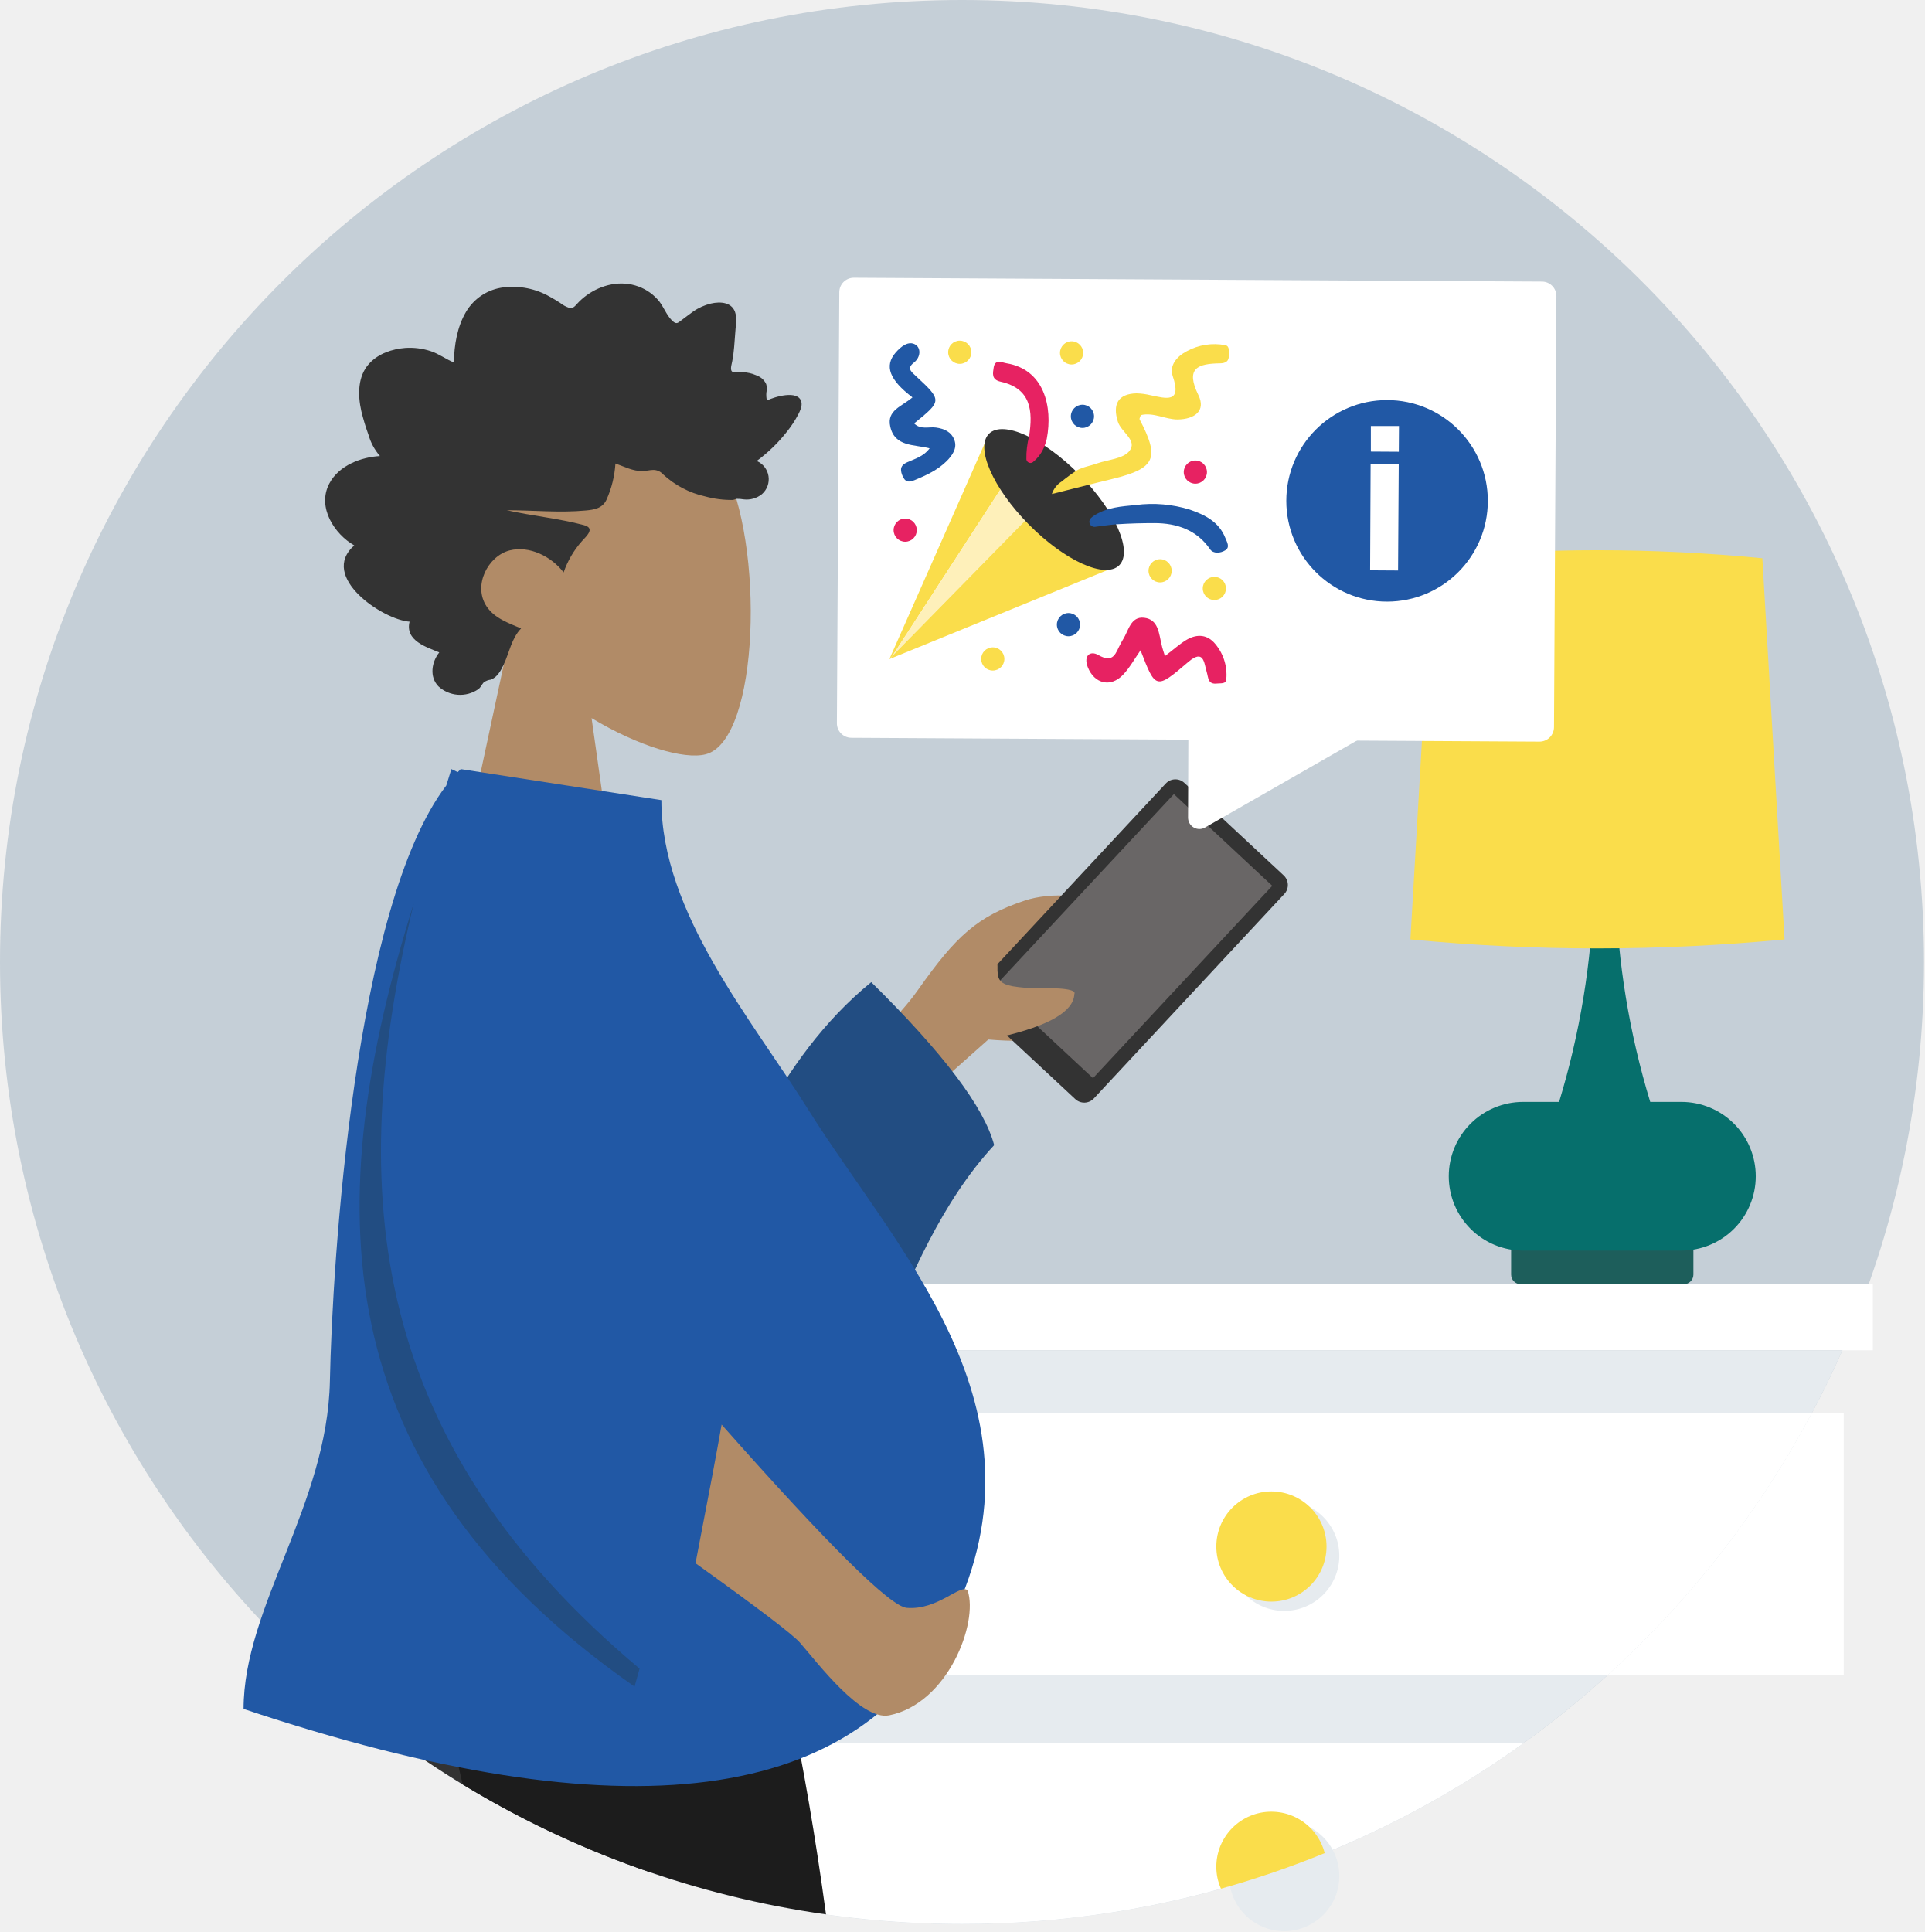
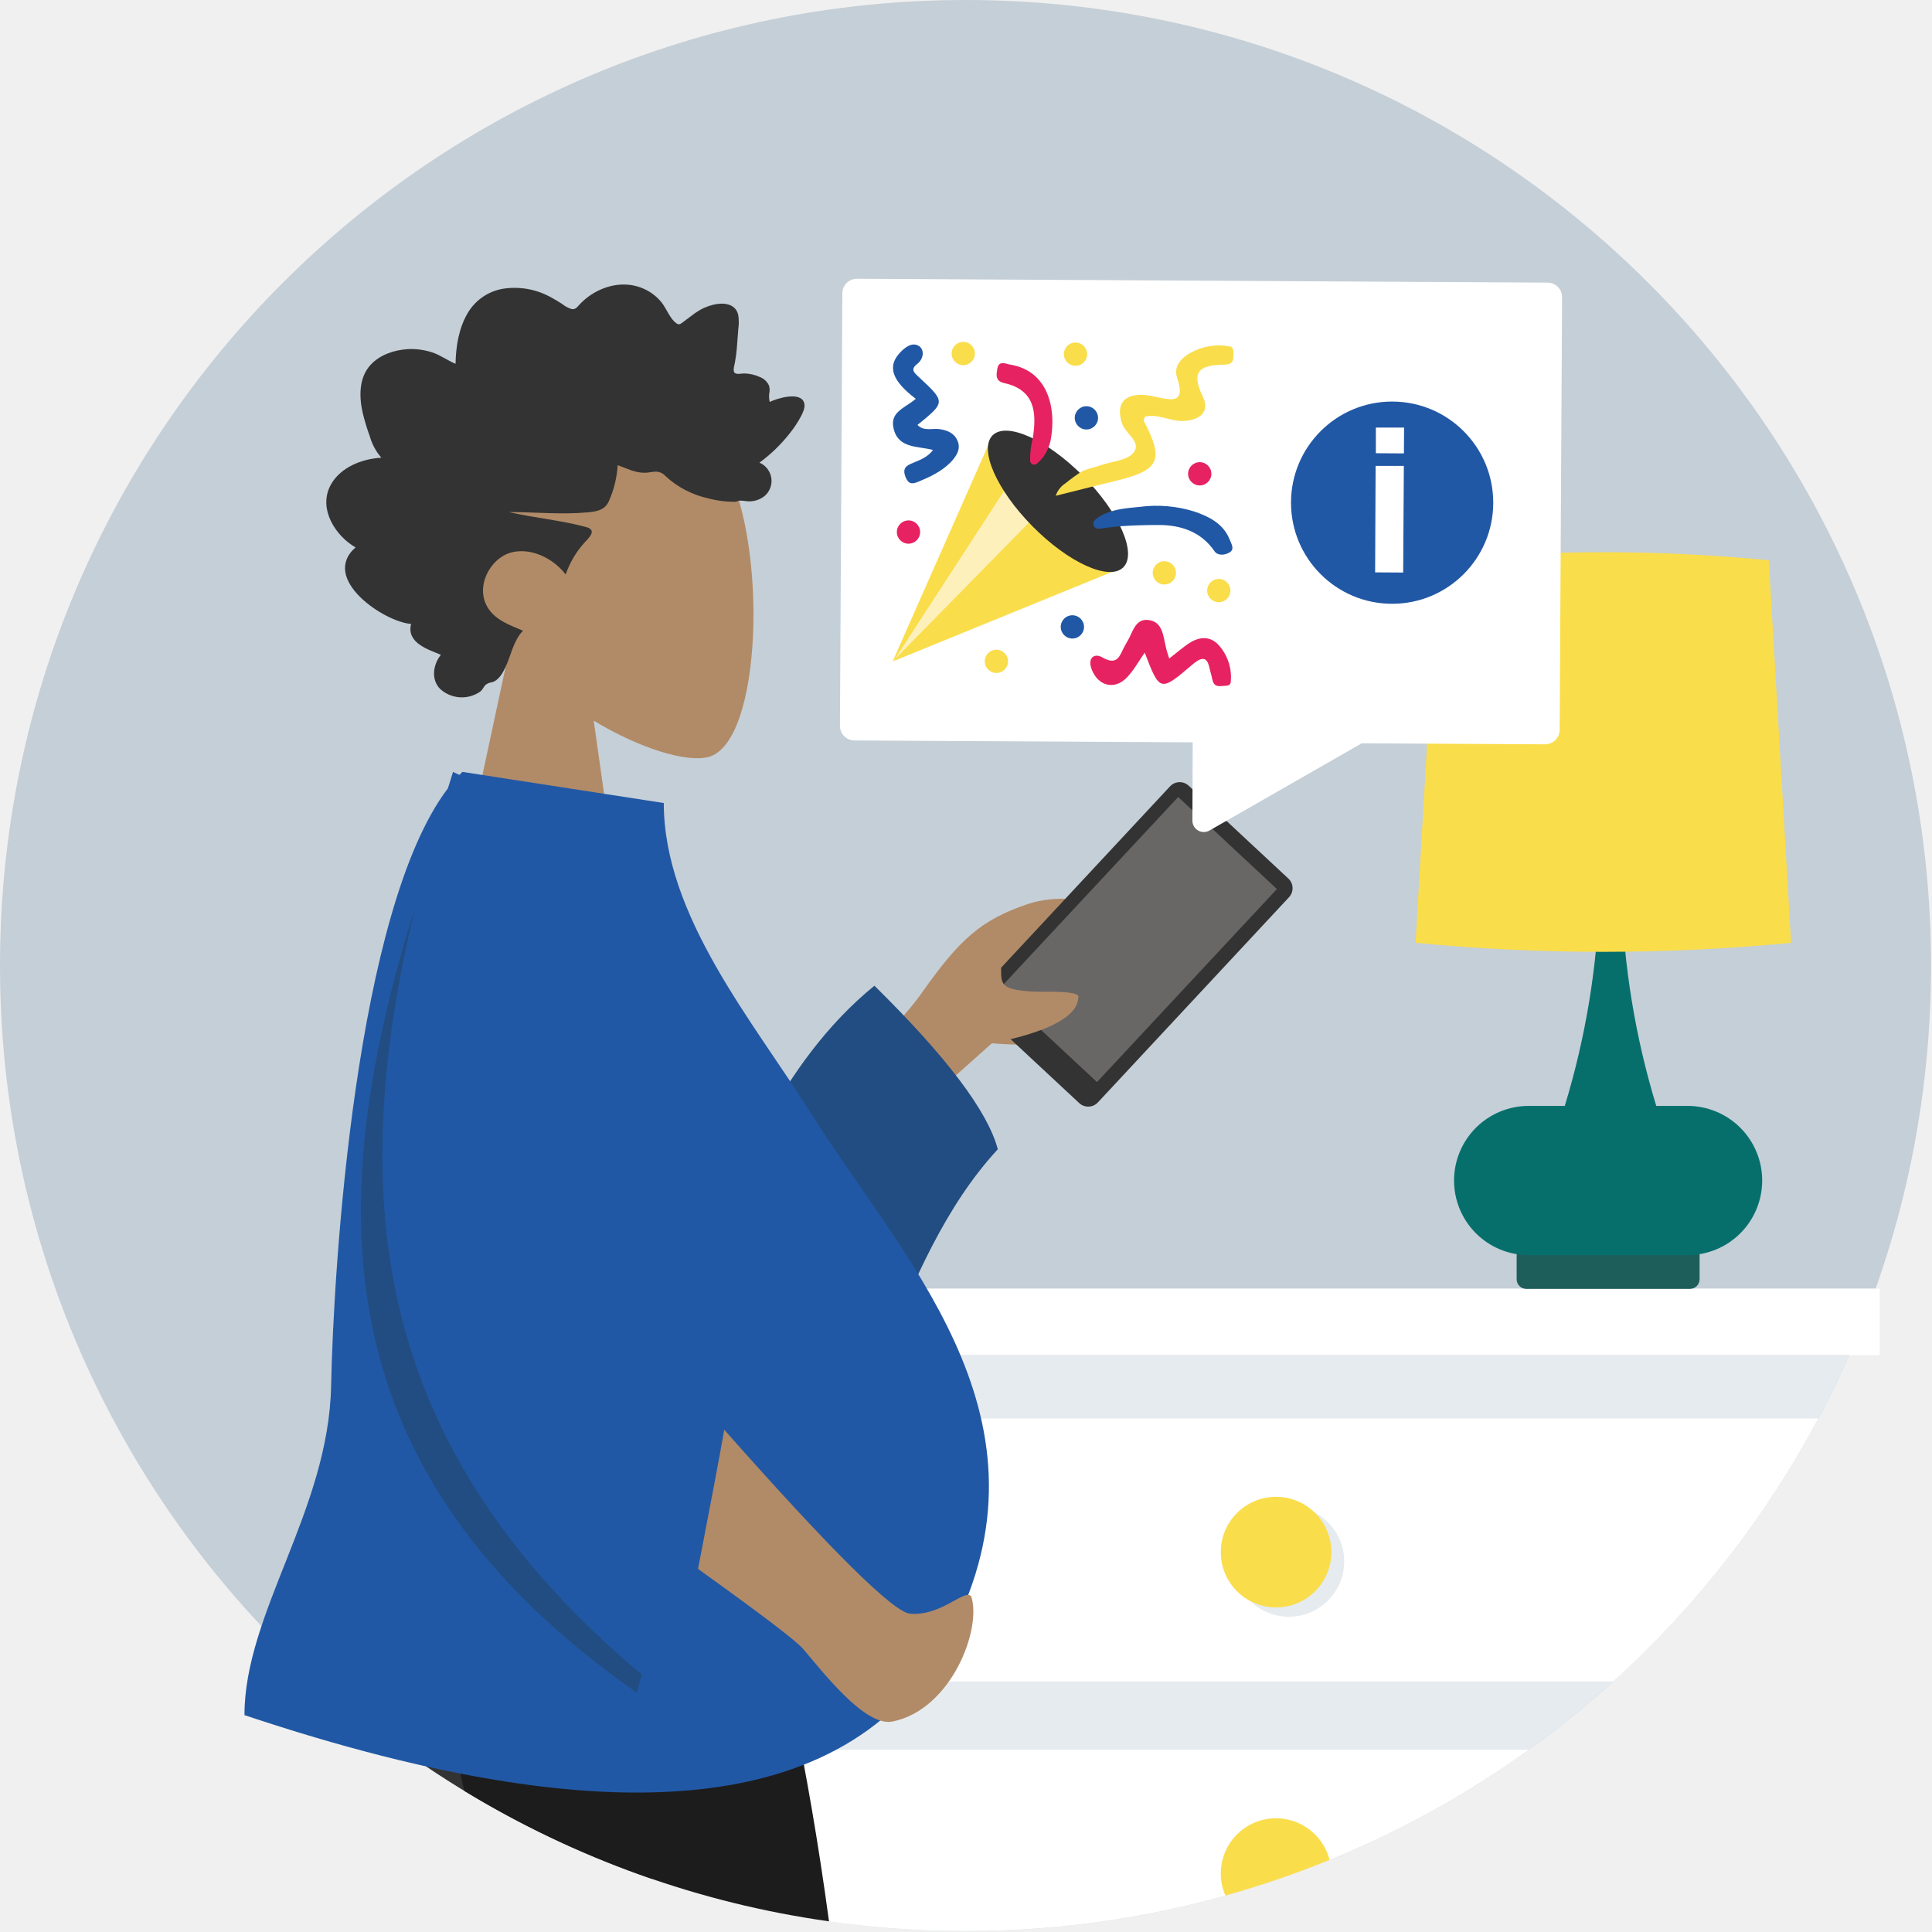
- <svg xmlns="http://www.w3.org/2000/svg" width="551" height="553" viewBox="0 0 551 553" fill="none">
+ <svg xmlns="http://www.w3.org/2000/svg" width="551" height="551" viewBox="0 0 551 551" fill="none">
  <path d="M275.36 550.72C427.437 550.72 550.72 427.437 550.72 275.36C550.72 123.283 427.437 0 275.36 0C123.283 0 0 123.283 0 275.36C0 427.437 123.283 550.72 275.36 550.72Z" fill="#C5CFD7" />
  <path d="M527.35 386.54H213.09V543.64C233.511 548.354 254.402 550.726 275.36 550.71C387.88 550.71 484.63 483.21 527.35 386.54Z" fill="#E6EBEF" />
  <path d="M536.09 367.49H253.09V386.49H536.09V367.49Z" fill="white" />
  <path d="M518.58 404.54H224.77V479.54H460.12C483.792 458.104 503.571 432.728 518.58 404.54V404.54Z" fill="white" />
  <path d="M224.77 546.06C241.456 549.154 258.39 550.711 275.36 550.71C333.006 550.795 389.213 532.708 435.99 499.02H224.77V546.06Z" fill="white" />
  <path d="M481.97 355.221H435.29C433.771 355.221 432.54 356.452 432.54 357.971V364.831C432.54 366.35 433.771 367.581 435.29 367.581H481.97C483.489 367.581 484.72 366.35 484.72 364.831V357.971C484.72 356.452 483.489 355.221 481.97 355.221Z" fill="#1D5E5B" />
  <path d="M446.27 315.4C452.251 295.792 455.584 275.472 456.18 254.98H462.45C463.051 275.472 466.384 295.791 472.36 315.4H481.29C486.934 315.4 492.346 317.642 496.337 321.633C500.328 325.624 502.57 331.037 502.57 336.68C502.57 342.324 500.328 347.737 496.337 351.728C492.346 355.718 486.934 357.96 481.29 357.96H435.97C430.326 357.96 424.913 355.718 420.923 351.728C416.932 347.737 414.69 342.324 414.69 336.68C414.69 331.037 416.932 325.624 420.923 321.633C424.913 317.642 430.326 315.4 435.97 315.4H446.27Z" fill="#066F6C" />
  <path d="M410.05 159.79C425.79 158.257 441.527 157.49 457.26 157.49C472.993 157.49 488.727 158.257 504.46 159.79L510.81 268.89C492.957 270.597 475.107 271.454 457.26 271.46C439.413 271.467 421.563 270.61 403.71 268.89L410.05 159.79Z" fill="#FADD4B" />
  <path d="M261.18 316.861L282.89 297.541C296.89 298.741 304.777 297.011 306.55 292.351C309.55 289.351 291.07 289.841 294.91 283.521C298.75 277.201 317.08 264.961 315.59 261.191C313.38 255.621 300.59 255.331 293.33 257.771C279.73 262.311 273.64 267.921 262.8 283.291C257.134 291.291 248.71 299.157 237.53 306.891L261.18 316.861Z" fill="#B18B67" />
  <path d="M367.59 461.09C376.3 461.09 383.36 454.029 383.36 445.32C383.36 436.61 376.3 429.55 367.59 429.55C358.881 429.55 351.82 436.61 351.82 445.32C351.82 454.029 358.881 461.09 367.59 461.09Z" fill="#E6EBEF" />
  <path d="M363.93 458.431C372.64 458.431 379.7 451.37 379.7 442.661C379.7 433.951 372.64 426.891 363.93 426.891C355.221 426.891 348.16 433.951 348.16 442.661C348.16 451.37 355.221 458.431 363.93 458.431Z" fill="#FADD4B" />
-   <path d="M367.59 552.76C376.3 552.76 383.36 545.699 383.36 536.99C383.36 528.28 376.3 521.22 367.59 521.22C358.881 521.22 351.82 528.28 351.82 536.99C351.82 545.699 358.881 552.76 367.59 552.76Z" fill="#E6EBEF" />
-   <path d="M460.12 479.54H527.75V404.54H518.58C503.571 432.728 483.792 458.104 460.12 479.54V479.54Z" fill="white" />
  <path d="M360.06 519.04C358.052 519.548 356.163 520.447 354.503 521.685C352.842 522.923 351.441 524.475 350.381 526.255C349.32 528.034 348.621 530.005 348.322 532.054C348.023 534.104 348.131 536.192 348.64 538.2C348.857 539.024 349.137 539.83 349.48 540.61C359.567 537.789 369.483 534.39 379.18 530.43C378.145 526.391 375.552 522.925 371.97 520.791C368.387 518.656 364.105 518.027 360.06 519.04V519.04Z" fill="#FADD4B" />
  <path d="M249.38 281.12C270.007 301.44 281.737 316.99 284.57 327.77C254.74 359.98 247.99 414.33 226.42 433.41L199.58 358.14C210.47 337.16 221.89 303.54 249.38 281.12Z" fill="#224D82" />
  <path d="M441.377 80.6L244.41 79.5C242.118 79.487 240.249 81.335 240.237 83.626L239.548 207.005C239.535 209.297 241.382 211.165 243.674 211.178L440.641 212.278C442.933 212.291 444.802 210.443 444.814 208.151L445.503 84.773C445.516 82.481 443.669 80.613 441.377 80.6Z" fill="white" />
  <path d="M279.357 288.11L307.792 314.597C309.311 316.013 311.69 315.928 313.106 314.409L367.628 255.879C369.044 254.36 368.959 251.981 367.44 250.565L339.006 224.078C337.486 222.662 335.107 222.747 333.691 224.266L279.169 282.796C277.754 284.315 277.838 286.694 279.357 288.11Z" fill="#333333" />
  <path d="M284.696 282.351L312.857 308.603L364.175 253.552L336.013 227.3L284.696 282.351Z" fill="#696666" />
  <path d="M87.06 433.479C87.613 448.026 87.913 462.569 87.96 477.109C116.141 503.321 149.506 523.331 185.9 535.849C193.98 503.069 201.26 469.109 207.76 433.479H87.06Z" fill="#333333" />
  <path d="M128.18 264.91H177.73L169.33 205.54C182.7 213.6 195.84 217.49 202 215.9C217.47 211.9 218.89 155.35 206.92 133.04C194.95 110.73 133.45 101.04 130.35 145.21C129.27 160.54 135.71 174.21 145.23 185.4L128.18 264.91Z" fill="#B18B67" />
  <path d="M108.739 130.54C103.459 130.82 97.029 133.16 94.26 138.41C90.659 145.22 95.809 152.95 101.399 156.11C91.2 165.11 109.649 177.43 117.239 177.94C115.849 183.4 122.239 185.28 125.739 186.74C123.539 189.48 122.859 193.74 125.489 196.45C127.007 197.852 128.953 198.701 131.013 198.859C133.073 199.017 135.126 198.475 136.839 197.32C137.659 196.75 137.839 196 138.459 195.32C139.05 194.895 139.738 194.627 140.459 194.54C142.239 193.94 143.359 192 144.159 190.28C145.779 186.81 146.429 182.68 149.159 179.88C145.709 178.38 141.569 177.03 139.269 173.55C135.319 167.55 139.669 159.18 145.849 157.55C151.449 156.12 157.759 159.19 161.329 163.84C162.466 160.554 164.236 157.524 166.539 154.92C167.939 153.39 170.429 151.19 167.159 150.31C159.929 148.37 152.379 147.69 145.079 146.04C152.619 146.04 160.179 146.82 167.719 146.11C170.069 145.89 172.469 145.52 173.619 143C175.083 139.738 175.944 136.238 176.159 132.67C178.709 133.56 181.159 134.9 183.929 134.83C184.929 134.83 185.979 134.52 187.019 134.51C187.549 134.514 188.071 134.63 188.552 134.85C189.033 135.071 189.461 135.391 189.809 135.79C193.201 138.928 197.367 141.106 201.879 142.1C204.457 142.799 207.119 143.136 209.789 143.1C210.133 143.022 210.468 142.912 210.789 142.77C211.503 142.762 212.216 142.819 212.919 142.94C213.835 143.043 214.763 142.965 215.648 142.709C216.534 142.454 217.36 142.026 218.079 141.45C218.806 140.821 219.361 140.017 219.692 139.114C220.023 138.212 220.119 137.24 219.971 136.29C219.823 135.34 219.436 134.443 218.846 133.684C218.257 132.925 217.483 132.328 216.599 131.95C219.849 129.557 222.759 126.735 225.249 123.56C226.488 122.017 227.576 120.359 228.499 118.61C229.009 117.61 229.669 116.24 229.379 115.04C228.499 111.44 221.529 113.64 219.519 114.63C219.334 113.854 219.287 113.052 219.379 112.26C219.562 111.497 219.538 110.7 219.309 109.95C219.05 109.386 218.681 108.879 218.225 108.459C217.768 108.038 217.233 107.712 216.649 107.5C215.27 106.88 213.781 106.54 212.269 106.5C211.509 106.5 209.739 106.98 209.349 106.08C209.039 105.37 209.479 104.08 209.609 103.31C209.855 101.986 210.032 100.651 210.139 99.31C210.299 97.5 210.429 95.7 210.559 93.89C210.748 92.563 210.748 91.216 210.559 89.89C209.799 86.41 206.129 86.27 203.479 86.89C201.658 87.329 199.935 88.106 198.399 89.18C197.289 89.95 196.239 90.81 195.139 91.6C194.409 92.12 193.839 92.83 193.029 92.29C191.139 91.04 190.159 88.18 188.779 86.37C187.217 84.396 185.141 82.891 182.779 82.02C177.739 80.14 172.179 81.43 167.889 84.54C166.906 85.256 165.998 86.07 165.179 86.97C164.489 87.75 163.969 88.36 162.909 88.11C161.964 87.793 161.083 87.309 160.309 86.68C159.309 86.02 158.309 85.45 157.309 84.89C153.328 82.627 148.726 81.702 144.179 82.25C141.966 82.507 139.842 83.273 137.974 84.487C136.106 85.702 134.543 87.332 133.409 89.25C130.869 93.52 130.009 98.76 129.919 103.76C127.659 102.82 125.649 101.29 123.319 100.52C120.963 99.739 118.477 99.423 115.999 99.59C112.319 99.88 108.339 101.17 105.679 104.07C102.369 107.67 102.379 113.01 103.419 117.66C103.974 119.968 104.662 122.241 105.479 124.47C106.101 126.683 107.204 128.732 108.709 130.47" fill="#333333" />
  <path d="M115.05 433.98C119.85 455.88 125.643 481.473 132.43 510.76C164.207 530.102 199.594 542.76 236.43 547.96C230.43 503.74 222.36 466.3 212.68 433.96L115.05 433.98Z" fill="#1C1C1C" />
  <path d="M127.74 224.84C128.22 223.28 128.74 221.71 129.2 220.14L131.02 221C131.3 220.71 131.59 220.42 131.88 220.14L189.31 229.02C189.31 261.32 215.01 291.54 231.31 317.54C256.58 357.95 301.55 402.75 272.72 462.79C246.72 516.896 179.053 525.683 69.72 489.15C69.72 460.01 93.72 430.72 94.43 395.28C95.11 361.54 101.42 259.36 127.74 224.84Z" fill="#2158A5" />
  <path d="M199.08 447.45C202.92 427.63 205.41 414.4 206.55 407.76C237.15 442.333 254.816 459.82 259.55 460.22C268.49 460.97 275.1 453.04 276.98 455.27C280.09 464.51 271.31 487.62 254.52 490.98C246.52 492.58 234.1 476.05 228.98 470.19C226.993 467.89 217.026 460.31 199.08 447.45Z" fill="#B18B67" />
  <path d="M183.07 477.62L181.63 482.77C91.77 419.97 91.72 343.86 118.45 258.54C98.31 342.54 106.51 413.37 183.07 477.62Z" fill="#224D82" />
  <path d="M291.33 132.46L283.09 124.13L254.6 188.6L255.41 187.77L291.33 132.46Z" fill="#FADD4B" />
  <path d="M300.54 141.78L291.33 132.46L255.41 187.77L300.54 141.78Z" fill="#FEF0BA" />
  <path d="M300.54 141.779L255.41 187.769L254.93 188.509L320.35 161.809L300.54 141.779Z" fill="#FADD4B" />
  <path d="M333.45 187.8C335.92 185.91 337.59 184.4 339.45 183.25C342.18 181.57 345.1 181.41 347.45 183.85C348.744 185.256 349.73 186.918 350.345 188.728C350.96 190.538 351.19 192.456 351.02 194.36C350.96 195.87 349.45 195.52 348.39 195.65C345.69 195.98 345.91 193.96 345.39 192.26C344.63 189.72 344.6 185.66 340.12 189.49C330.85 197.41 330.78 197.33 326.47 186.13C324.75 188.59 323.37 191.13 321.47 193.13C317.94 196.88 313.24 195.72 311.37 190.97C310.07 187.68 312.04 186.15 314.37 187.48C318.9 190.1 319.37 186.71 320.78 184.22C321 183.83 321.2 183.43 321.44 183.05C323.05 180.52 323.63 176.35 327.53 176.82C331.66 177.31 331.72 181.46 332.53 184.67C332.71 185.54 333 186.33 333.45 187.8Z" fill="#E72262" />
  <path d="M261.18 113.74C254.57 108.74 253.08 104.74 256.35 100.94C257.84 99.22 260.05 97.41 262.07 98.67C263.63 99.67 263.57 102.25 261.57 103.81C259.57 105.37 260.71 106.29 262.01 107.5C269.71 114.65 269.7 114.68 261.66 121.19C263.49 123.09 265.85 122.09 267.92 122.38C270.32 122.72 272.32 123.62 273.18 125.95C274.04 128.28 272.63 130.29 271.01 131.95C268.42 134.53 265.17 136.04 261.84 137.41C260.13 138.12 259.06 138.1 258.25 136.02C257.51 134.11 257.92 133.13 259.64 132.33C261.81 131.33 264.28 130.75 266.09 128.33C261.66 127.17 256.09 127.96 254.82 122.08C253.77 117.42 258.18 116.34 261.18 113.74Z" fill="#2158A5" />
  <path d="M320.352 161.814C324.346 157.865 319.244 146.23 308.957 135.828C298.67 125.425 287.093 120.194 283.1 124.143C279.106 128.092 284.207 139.727 294.495 150.13C304.782 160.532 316.358 165.763 320.352 161.814Z" fill="#333333" />
  <path d="M254.6 188.6L254.57 188.66L254.93 188.51L255.41 187.77L254.6 188.6Z" fill="#FADD4B" />
  <path d="M312.09 138.639C308.43 139.546 304.763 140.466 301.09 141.399C301.582 139.913 302.575 138.644 303.9 137.809C305.282 136.684 306.721 135.629 308.21 134.649C309.97 133.649 312.13 133.349 314.04 132.649C317.19 131.549 321.45 131.339 323.25 129.129C325.73 126.079 320.93 123.719 319.98 120.719C318.38 115.659 320.09 112.719 325.3 112.589C326.648 112.622 327.989 112.8 329.3 113.119C333.8 114.049 338.38 115.509 335.67 107.629C334.67 104.579 336.86 102.029 339.67 100.549C343.047 98.694 346.967 98.079 350.75 98.809C352 99.049 351.75 100.619 351.75 101.709C351.81 103.469 350.75 103.979 349.22 103.999C342.93 104.099 339.22 105.309 343.02 113.069C345.29 117.649 341.87 119.999 337.11 120.069C333.54 120.069 330.22 117.959 326.55 118.819C326.41 119.289 326.08 119.819 326.21 120.049C332.02 131.179 330.75 134.049 318.57 137.049L312.09 138.639Z" fill="#FADD4B" />
  <path d="M319.459 150.08C317.459 150.23 315.459 150.55 313.459 150.79C313.156 150.827 312.848 150.767 312.58 150.62C312.312 150.472 312.097 150.244 311.965 149.968C311.833 149.691 311.792 149.381 311.847 149.08C311.901 148.778 312.049 148.502 312.269 148.29C312.613 147.952 312.996 147.657 313.41 147.41C317.13 145.18 320.929 144.96 325.109 144.55C330.312 143.867 335.6 144.321 340.609 145.88C344.899 147.36 348.909 149.34 350.729 153.95C351.189 155.12 352.169 156.61 350.729 157.51C349.289 158.41 347.269 158.51 346.389 157.23C342.609 151.71 336.91 149.73 330.44 149.73C326.94 149.73 323.44 149.82 319.93 150.05L319.459 150.08Z" fill="#2158A5" />
  <path d="M298.96 127.739C298.264 129.528 297.112 131.104 295.62 132.309C295.452 132.425 295.257 132.495 295.054 132.513C294.85 132.53 294.646 132.494 294.461 132.408C294.276 132.322 294.117 132.19 293.999 132.023C293.881 131.857 293.809 131.662 293.789 131.459C293.745 129.234 294.007 127.013 294.57 124.859C295.68 117.669 295.19 111.219 286.43 109.259C283.73 108.659 284.18 106.849 284.43 105.199C284.82 102.679 286.8 103.769 288.13 103.989C298.86 105.759 301.38 116.379 299.63 125.599C299.477 126.333 299.253 127.05 298.96 127.739V127.739Z" fill="#E72262" />
  <path d="M306.73 104.329C308.563 104.329 310.05 102.843 310.05 101.009C310.05 99.176 308.563 97.689 306.73 97.689C304.896 97.689 303.41 99.176 303.41 101.009C303.41 102.843 304.896 104.329 306.73 104.329Z" fill="#FADD4B" />
  <path d="M309.84 122.49C311.673 122.49 313.16 121.003 313.16 119.17C313.16 117.336 311.673 115.85 309.84 115.85C308.006 115.85 306.52 117.336 306.52 119.17C306.52 121.003 308.006 122.49 309.84 122.49Z" fill="#2158A5" />
  <path d="M342.16 138.45C343.993 138.45 345.48 136.963 345.48 135.13C345.48 133.296 343.993 131.81 342.16 131.81C340.326 131.81 338.84 133.296 338.84 135.13C338.84 136.963 340.326 138.45 342.16 138.45Z" fill="#E72262" />
  <path d="M347.6 171.749C349.433 171.749 350.92 170.263 350.92 168.429C350.92 166.596 349.433 165.109 347.6 165.109C345.766 165.109 344.28 166.596 344.28 168.429C344.28 170.263 345.766 171.749 347.6 171.749Z" fill="#FADD4B" />
  <path d="M332.07 166.7C333.903 166.7 335.389 165.213 335.389 163.38C335.389 161.546 333.903 160.06 332.07 160.06C330.236 160.06 328.75 161.546 328.75 163.38C328.75 165.213 330.236 166.7 332.07 166.7Z" fill="#FADD4B" />
  <path d="M305.84 182.11C307.673 182.11 309.16 180.623 309.16 178.79C309.16 176.956 307.673 175.47 305.84 175.47C304.006 175.47 302.52 176.956 302.52 178.79C302.52 180.623 304.006 182.11 305.84 182.11Z" fill="#2158A5" />
  <path d="M284.17 191.93C286.003 191.93 287.49 190.444 287.49 188.61C287.49 186.776 286.003 185.29 284.17 185.29C282.336 185.29 280.85 186.776 280.85 188.61C280.85 190.444 282.336 191.93 284.17 191.93Z" fill="#FADD4B" />
  <path d="M259.1 155.06C260.933 155.06 262.42 153.573 262.42 151.74C262.42 149.906 260.933 148.42 259.1 148.42C257.266 148.42 255.78 149.906 255.78 151.74C255.78 153.573 257.266 155.06 259.1 155.06Z" fill="#E72262" />
  <path d="M274.72 104.15C276.553 104.15 278.04 102.663 278.04 100.83C278.04 98.996 276.553 97.51 274.72 97.51C272.886 97.51 271.4 98.996 271.4 100.83C271.4 102.663 272.886 104.15 274.72 104.15Z" fill="#FADD4B" />
  <path d="M397.03 172.2C412.958 172.2 425.87 159.287 425.87 143.36C425.87 127.432 412.958 114.52 397.03 114.52C381.102 114.52 368.19 127.432 368.19 143.36C368.19 159.287 381.102 172.2 397.03 172.2Z" fill="#2158A5" />
  <path d="M400.39 129.309L392.39 129.259V121.939H400.44L400.39 129.309ZM392.32 132.879H400.37L400.18 163.289L392.18 163.239L392.32 132.879Z" fill="white" />
  <path d="M340.18 204.54L340.07 234.03C340.068 234.601 340.216 235.163 340.5 235.658C340.784 236.154 341.193 236.566 341.687 236.853C342.181 237.14 342.741 237.291 343.312 237.293C343.883 237.294 344.445 237.145 344.94 236.86L401.36 204.54H340.18Z" fill="white" />
  <path d="M276.89 267.31C275.83 268.18 271.46 275.71 270.89 276.97C268.02 283.57 276.28 289.16 278.56 295.97C278.76 296.57 286.56 296.78 286.56 296.78C300.306 293.593 307.293 289.513 307.52 284.54C308.52 282.54 298.45 282.86 297.52 282.84C294.901 282.895 292.283 282.705 289.7 282.27C286.07 281.5 285.42 280.36 285.52 276.57C285.52 275.04 285.02 271.67 282.73 272.4C281.56 272.79 277.86 266.54 276.89 267.31Z" fill="#B18B67" />
</svg>
